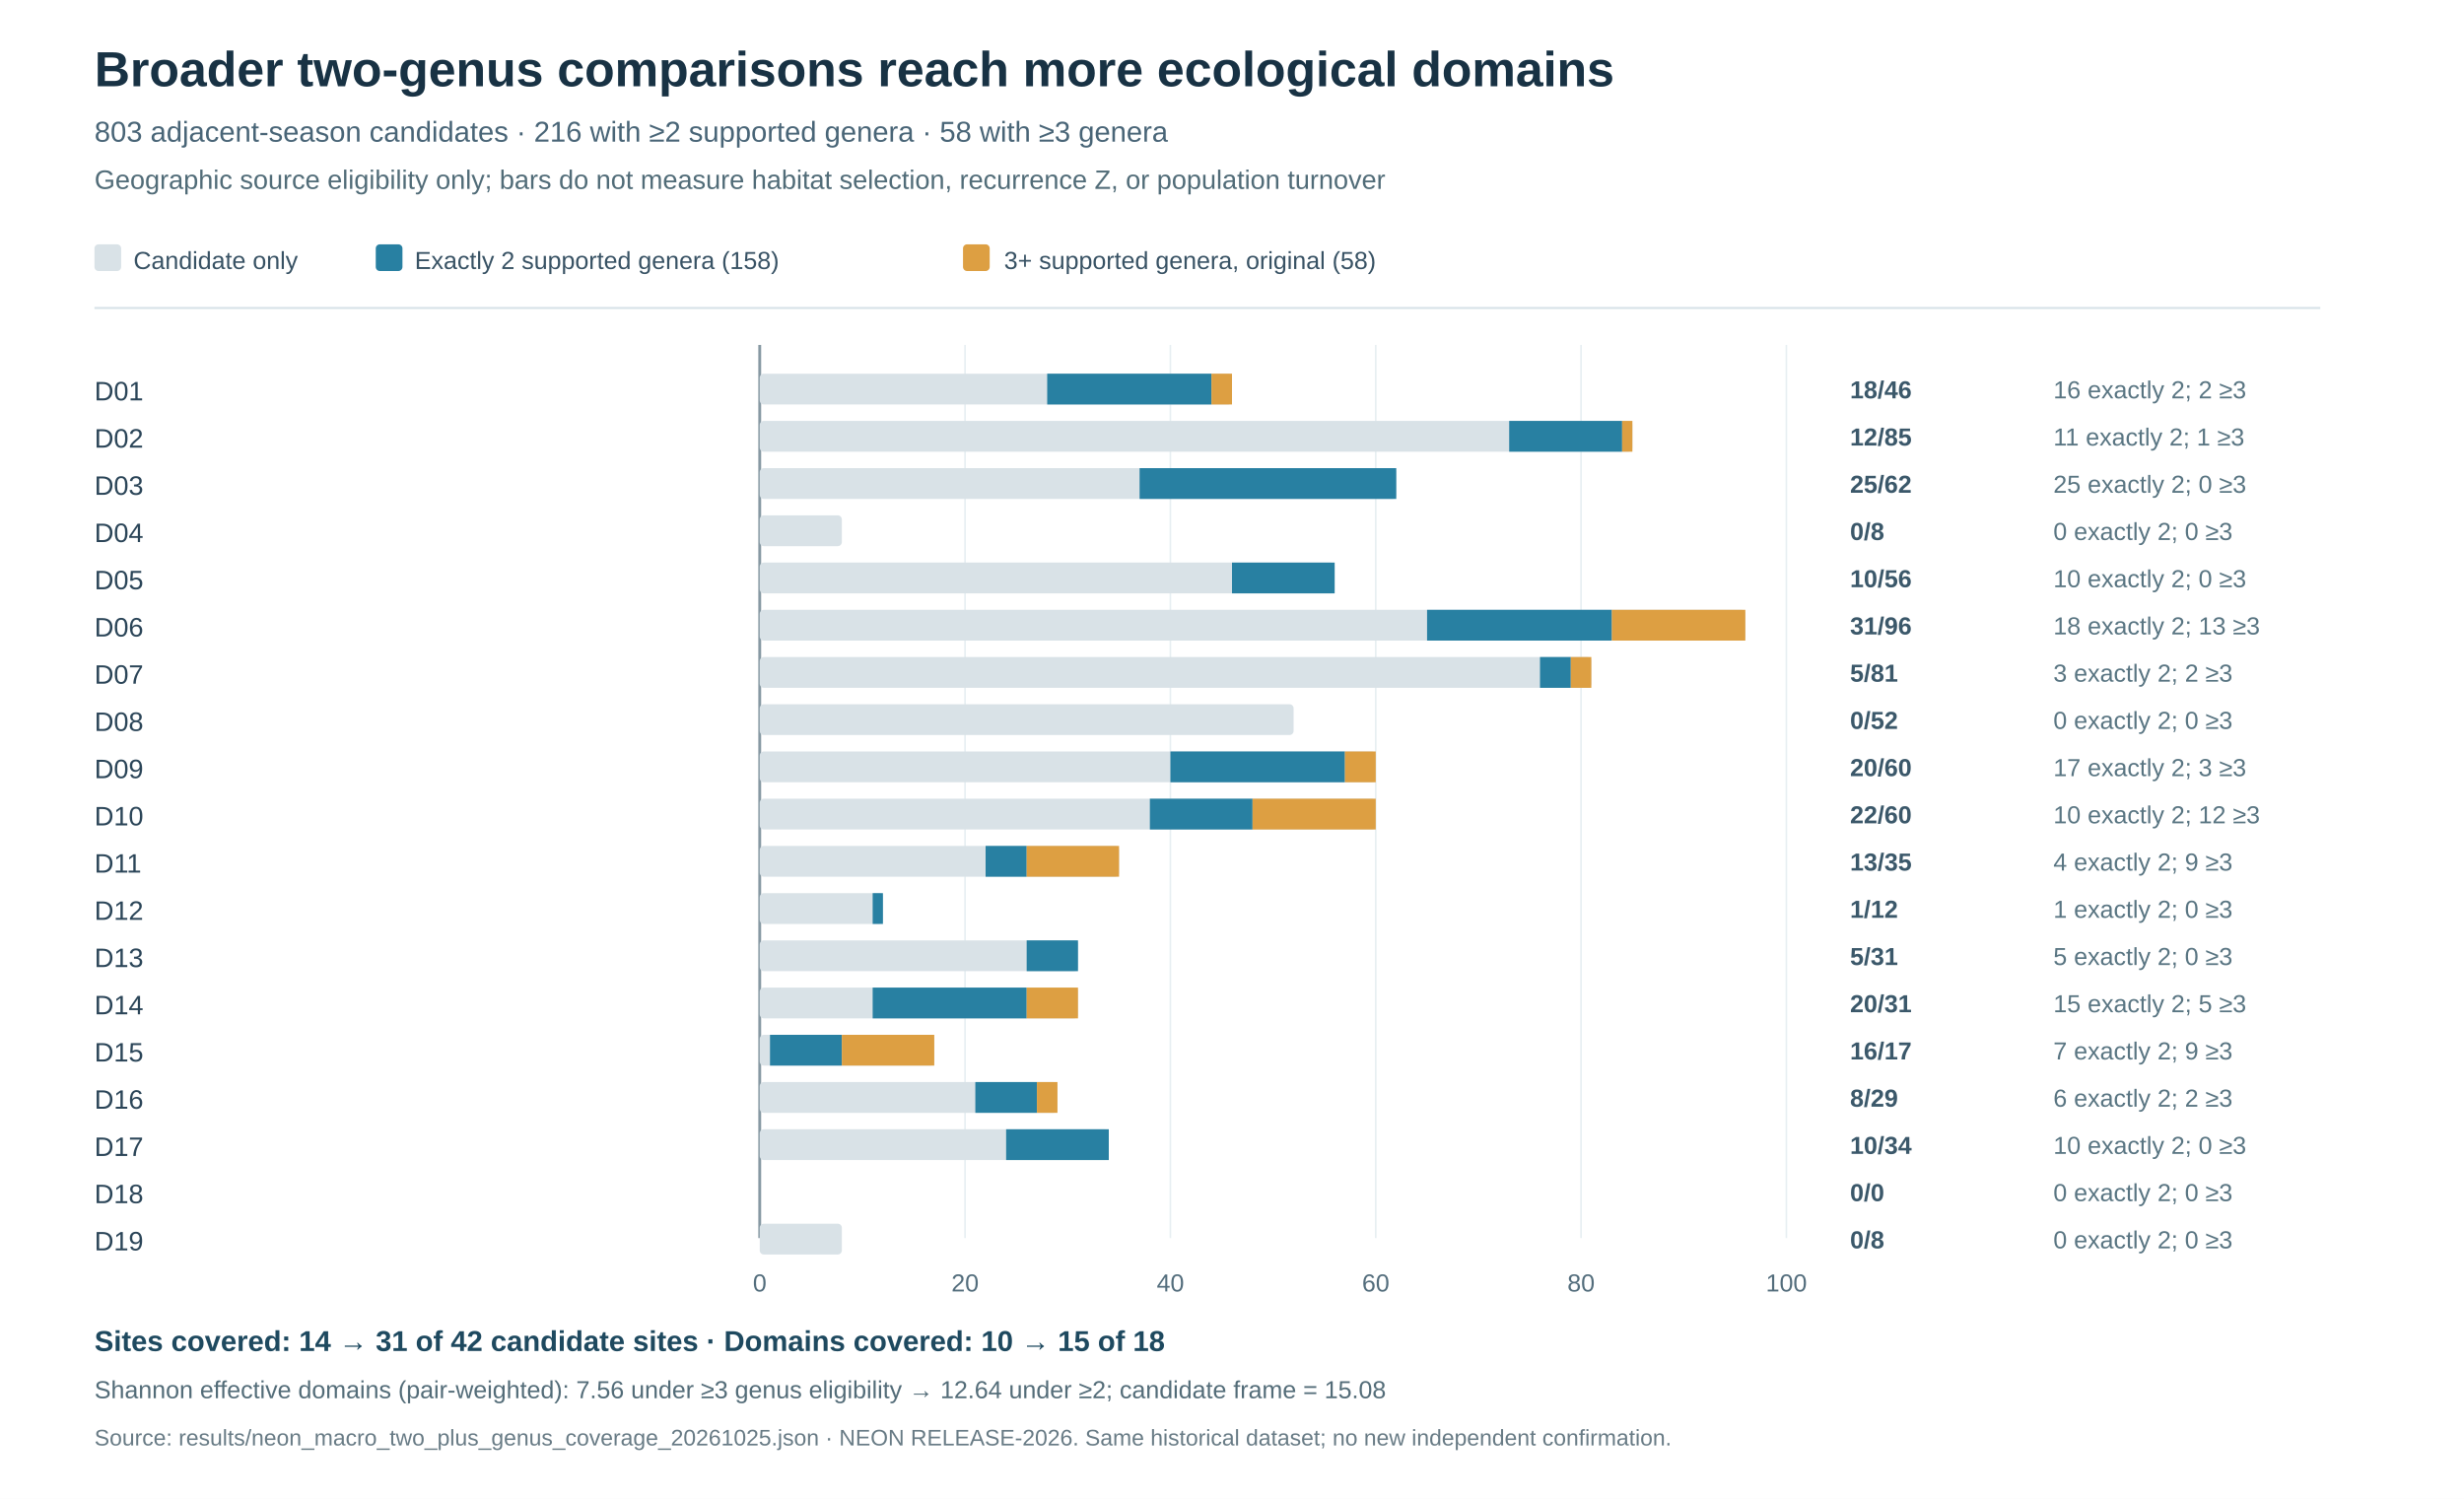
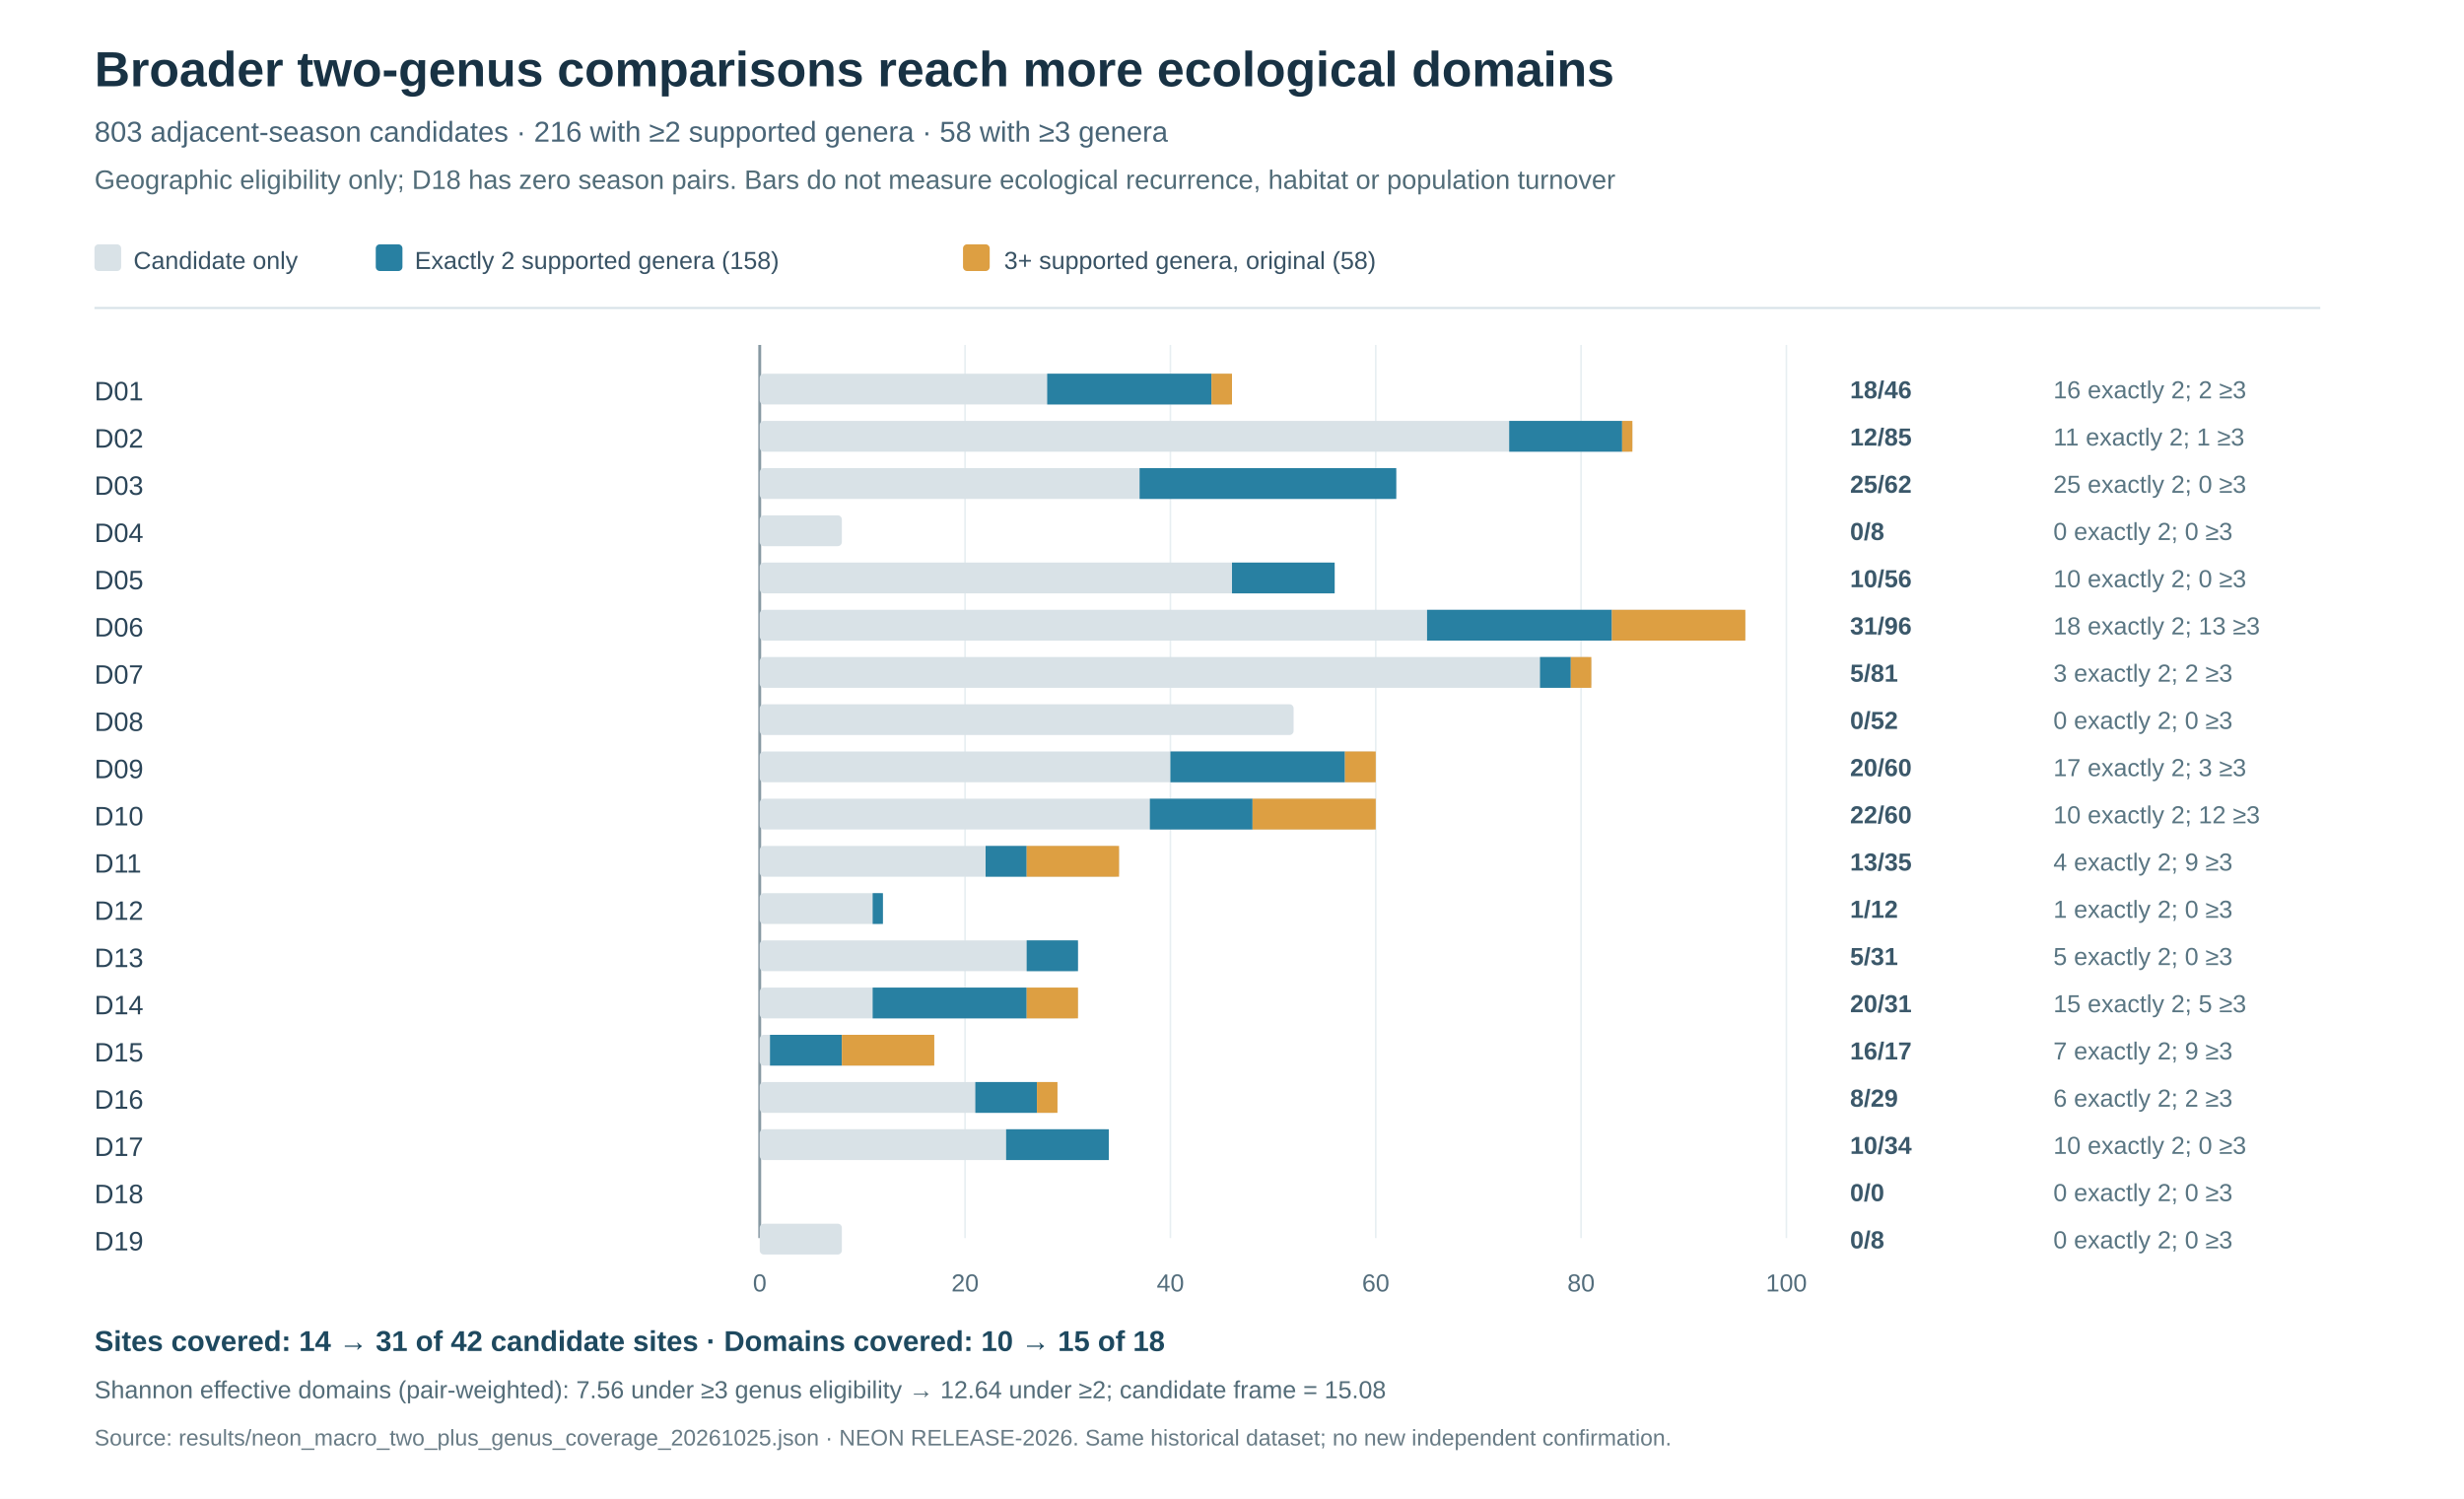
<svg xmlns="http://www.w3.org/2000/svg" width="1200" height="730" viewBox="0 0 1200 730" role="img" aria-labelledby="title desc">
  <rect width="1200" height="730" fill="white" />
  <text x="46" y="42" font-family="Arial" font-size="24" font-weight="bold" fill="#183244">Broader two-genus comparisons reach more ecological domains</text>
  <text x="46" y="69" font-family="Arial" font-size="14" fill="#496577">803 adjacent-season candidates · 216 with ≥2 supported genera · 58 with ≥3 genera</text>
-   <text x="46" y="92" font-family="Arial" font-size="13" fill="#516c78">Geographic source eligibility only; bars do not measure habitat selection, recurrence Z, or population turnover</text>
+   <text x="46" y="92" font-family="Arial" font-size="13" fill="#516c78">Geographic eligibility only; D18 has zero season pairs. Bars do not measure ecological recurrence, habitat or population turnover</text>
  <rect x="46" y="119" width="13" height="13" rx="2" fill="#d9e2e7" />
  <text x="65" y="131" font-family="Arial" font-size="12" fill="#385264">Candidate only</text>
  <rect x="183" y="119" width="13" height="13" rx="2" fill="#2880a2" />
  <text x="202" y="131" font-family="Arial" font-size="12" fill="#385264">Exactly 2 supported genera (158)</text>
  <rect x="469" y="119" width="13" height="13" rx="2" fill="#dd9f42" />
  <text x="489" y="131" font-family="Arial" font-size="12" fill="#385264">3+ supported genera, original (58)</text>
  <line x1="46" y1="150" x2="1130" y2="150" stroke="#d7e2e8" />
  <line x1="370.0" y1="168" x2="370.0" y2="603" stroke="#8799a3" stroke-width="1.4" />
  <text x="370.0" y="629" font-family="Arial" font-size="12" text-anchor="middle" fill="#536d7c">0</text>
  <line x1="470.0" y1="168" x2="470.0" y2="603" stroke="#e7eff2" stroke-width="0.8" />
  <text x="470.0" y="629" font-family="Arial" font-size="12" text-anchor="middle" fill="#536d7c">20</text>
  <line x1="570.0" y1="168" x2="570.0" y2="603" stroke="#e7eff2" stroke-width="0.8" />
  <text x="570.0" y="629" font-family="Arial" font-size="12" text-anchor="middle" fill="#536d7c">40</text>
  <line x1="670.0" y1="168" x2="670.0" y2="603" stroke="#e7eff2" stroke-width="0.8" />
  <text x="670.0" y="629" font-family="Arial" font-size="12" text-anchor="middle" fill="#536d7c">60</text>
  <line x1="770.0" y1="168" x2="770.0" y2="603" stroke="#e7eff2" stroke-width="0.8" />
  <text x="770.0" y="629" font-family="Arial" font-size="12" text-anchor="middle" fill="#536d7c">80</text>
  <line x1="870.0" y1="168" x2="870.0" y2="603" stroke="#e7eff2" stroke-width="0.8" />
  <text x="870.0" y="629" font-family="Arial" font-size="12" text-anchor="middle" fill="#536d7c">100</text>
  <text x="46" y="195" font-family="Arial" font-size="13" fill="#2b4558">D01</text>
  <rect x="370" y="182" width="230.00" height="15" rx="2" fill="#d9e2e7" />
  <rect x="510.00" y="182" width="80.00" height="15" fill="#2880a2" />
  <rect x="590.00" y="182" width="10.00" height="15" fill="#dd9f42" />
  <text x="901" y="194" font-family="Arial" font-size="12" fill="#3b586a" font-weight="600">18/46</text>
  <text x="1000" y="194" font-family="Arial" font-size="12" fill="#597582">16 exactly 2; 2 ≥3</text>
  <text x="46" y="218" font-family="Arial" font-size="13" fill="#2b4558">D02</text>
  <rect x="370" y="205" width="425.00" height="15" rx="2" fill="#d9e2e7" />
  <rect x="735.00" y="205" width="55.00" height="15" fill="#2880a2" />
  <rect x="790.00" y="205" width="5.00" height="15" fill="#dd9f42" />
  <text x="901" y="217" font-family="Arial" font-size="12" fill="#3b586a" font-weight="600">12/85</text>
  <text x="1000" y="217" font-family="Arial" font-size="12" fill="#597582">11 exactly 2; 1 ≥3</text>
  <text x="46" y="241" font-family="Arial" font-size="13" fill="#2b4558">D03</text>
  <rect x="370" y="228" width="310.00" height="15" rx="2" fill="#d9e2e7" />
  <rect x="555.00" y="228" width="125.00" height="15" fill="#2880a2" />
  <text x="901" y="240" font-family="Arial" font-size="12" fill="#3b586a" font-weight="600">25/62</text>
  <text x="1000" y="240" font-family="Arial" font-size="12" fill="#597582">25 exactly 2; 0 ≥3</text>
  <text x="46" y="264" font-family="Arial" font-size="13" fill="#2b4558">D04</text>
  <rect x="370" y="251" width="40.00" height="15" rx="2" fill="#d9e2e7" />
  <text x="901" y="263" font-family="Arial" font-size="12" fill="#3b586a" font-weight="600">0/8</text>
  <text x="1000" y="263" font-family="Arial" font-size="12" fill="#597582">0 exactly 2; 0 ≥3</text>
  <text x="46" y="287" font-family="Arial" font-size="13" fill="#2b4558">D05</text>
  <rect x="370" y="274" width="280.00" height="15" rx="2" fill="#d9e2e7" />
  <rect x="600.00" y="274" width="50.00" height="15" fill="#2880a2" />
  <text x="901" y="286" font-family="Arial" font-size="12" fill="#3b586a" font-weight="600">10/56</text>
  <text x="1000" y="286" font-family="Arial" font-size="12" fill="#597582">10 exactly 2; 0 ≥3</text>
  <text x="46" y="310" font-family="Arial" font-size="13" fill="#2b4558">D06</text>
  <rect x="370" y="297" width="480.00" height="15" rx="2" fill="#d9e2e7" />
  <rect x="695.00" y="297" width="90.00" height="15" fill="#2880a2" />
  <rect x="785.00" y="297" width="65.00" height="15" fill="#dd9f42" />
  <text x="901" y="309" font-family="Arial" font-size="12" fill="#3b586a" font-weight="600">31/96</text>
  <text x="1000" y="309" font-family="Arial" font-size="12" fill="#597582">18 exactly 2; 13 ≥3</text>
  <text x="46" y="333" font-family="Arial" font-size="13" fill="#2b4558">D07</text>
  <rect x="370" y="320" width="405.00" height="15" rx="2" fill="#d9e2e7" />
  <rect x="750.00" y="320" width="15.00" height="15" fill="#2880a2" />
  <rect x="765.00" y="320" width="10.00" height="15" fill="#dd9f42" />
  <text x="901" y="332" font-family="Arial" font-size="12" fill="#3b586a" font-weight="600">5/81</text>
  <text x="1000" y="332" font-family="Arial" font-size="12" fill="#597582">3 exactly 2; 2 ≥3</text>
  <text x="46" y="356" font-family="Arial" font-size="13" fill="#2b4558">D08</text>
  <rect x="370" y="343" width="260.00" height="15" rx="2" fill="#d9e2e7" />
  <text x="901" y="355" font-family="Arial" font-size="12" fill="#3b586a" font-weight="600">0/52</text>
  <text x="1000" y="355" font-family="Arial" font-size="12" fill="#597582">0 exactly 2; 0 ≥3</text>
  <text x="46" y="379" font-family="Arial" font-size="13" fill="#2b4558">D09</text>
  <rect x="370" y="366" width="300.00" height="15" rx="2" fill="#d9e2e7" />
  <rect x="570.00" y="366" width="85.00" height="15" fill="#2880a2" />
  <rect x="655.00" y="366" width="15.00" height="15" fill="#dd9f42" />
  <text x="901" y="378" font-family="Arial" font-size="12" fill="#3b586a" font-weight="600">20/60</text>
  <text x="1000" y="378" font-family="Arial" font-size="12" fill="#597582">17 exactly 2; 3 ≥3</text>
  <text x="46" y="402" font-family="Arial" font-size="13" fill="#2b4558">D10</text>
  <rect x="370" y="389" width="300.00" height="15" rx="2" fill="#d9e2e7" />
  <rect x="560.00" y="389" width="50.00" height="15" fill="#2880a2" />
  <rect x="610.00" y="389" width="60.00" height="15" fill="#dd9f42" />
  <text x="901" y="401" font-family="Arial" font-size="12" fill="#3b586a" font-weight="600">22/60</text>
  <text x="1000" y="401" font-family="Arial" font-size="12" fill="#597582">10 exactly 2; 12 ≥3</text>
  <text x="46" y="425" font-family="Arial" font-size="13" fill="#2b4558">D11</text>
  <rect x="370" y="412" width="175.00" height="15" rx="2" fill="#d9e2e7" />
  <rect x="480.00" y="412" width="20.00" height="15" fill="#2880a2" />
  <rect x="500.00" y="412" width="45.00" height="15" fill="#dd9f42" />
  <text x="901" y="424" font-family="Arial" font-size="12" fill="#3b586a" font-weight="600">13/35</text>
  <text x="1000" y="424" font-family="Arial" font-size="12" fill="#597582">4 exactly 2; 9 ≥3</text>
  <text x="46" y="448" font-family="Arial" font-size="13" fill="#2b4558">D12</text>
  <rect x="370" y="435" width="60.00" height="15" rx="2" fill="#d9e2e7" />
  <rect x="425.00" y="435" width="5.00" height="15" fill="#2880a2" />
  <text x="901" y="447" font-family="Arial" font-size="12" fill="#3b586a" font-weight="600">1/12</text>
  <text x="1000" y="447" font-family="Arial" font-size="12" fill="#597582">1 exactly 2; 0 ≥3</text>
  <text x="46" y="471" font-family="Arial" font-size="13" fill="#2b4558">D13</text>
  <rect x="370" y="458" width="155.00" height="15" rx="2" fill="#d9e2e7" />
  <rect x="500.00" y="458" width="25.00" height="15" fill="#2880a2" />
  <text x="901" y="470" font-family="Arial" font-size="12" fill="#3b586a" font-weight="600">5/31</text>
  <text x="1000" y="470" font-family="Arial" font-size="12" fill="#597582">5 exactly 2; 0 ≥3</text>
  <text x="46" y="494" font-family="Arial" font-size="13" fill="#2b4558">D14</text>
  <rect x="370" y="481" width="155.00" height="15" rx="2" fill="#d9e2e7" />
  <rect x="425.00" y="481" width="75.00" height="15" fill="#2880a2" />
  <rect x="500.00" y="481" width="25.00" height="15" fill="#dd9f42" />
  <text x="901" y="493" font-family="Arial" font-size="12" fill="#3b586a" font-weight="600">20/31</text>
  <text x="1000" y="493" font-family="Arial" font-size="12" fill="#597582">15 exactly 2; 5 ≥3</text>
  <text x="46" y="517" font-family="Arial" font-size="13" fill="#2b4558">D15</text>
  <rect x="370" y="504" width="85.00" height="15" rx="2" fill="#d9e2e7" />
  <rect x="375.00" y="504" width="35.00" height="15" fill="#2880a2" />
  <rect x="410.00" y="504" width="45.00" height="15" fill="#dd9f42" />
  <text x="901" y="516" font-family="Arial" font-size="12" fill="#3b586a" font-weight="600">16/17</text>
  <text x="1000" y="516" font-family="Arial" font-size="12" fill="#597582">7 exactly 2; 9 ≥3</text>
  <text x="46" y="540" font-family="Arial" font-size="13" fill="#2b4558">D16</text>
  <rect x="370" y="527" width="145.00" height="15" rx="2" fill="#d9e2e7" />
  <rect x="475.00" y="527" width="30.00" height="15" fill="#2880a2" />
  <rect x="505.00" y="527" width="10.00" height="15" fill="#dd9f42" />
  <text x="901" y="539" font-family="Arial" font-size="12" fill="#3b586a" font-weight="600">8/29</text>
  <text x="1000" y="539" font-family="Arial" font-size="12" fill="#597582">6 exactly 2; 2 ≥3</text>
  <text x="46" y="563" font-family="Arial" font-size="13" fill="#2b4558">D17</text>
  <rect x="370" y="550" width="170.00" height="15" rx="2" fill="#d9e2e7" />
  <rect x="490.00" y="550" width="50.00" height="15" fill="#2880a2" />
  <text x="901" y="562" font-family="Arial" font-size="12" fill="#3b586a" font-weight="600">10/34</text>
  <text x="1000" y="562" font-family="Arial" font-size="12" fill="#597582">10 exactly 2; 0 ≥3</text>
  <text x="46" y="586" font-family="Arial" font-size="13" fill="#2b4558">D18</text>
  <rect x="370" y="573" width="0.00" height="15" rx="2" fill="#d9e2e7" />
  <text x="901" y="585" font-family="Arial" font-size="12" fill="#3b586a" font-weight="600">0/0</text>
  <text x="1000" y="585" font-family="Arial" font-size="12" fill="#597582">0 exactly 2; 0 ≥3</text>
  <text x="46" y="609" font-family="Arial" font-size="13" fill="#2b4558">D19</text>
  <rect x="370" y="596" width="40.00" height="15" rx="2" fill="#d9e2e7" />
  <text x="901" y="608" font-family="Arial" font-size="12" fill="#3b586a" font-weight="600">0/8</text>
  <text x="1000" y="608" font-family="Arial" font-size="12" fill="#597582">0 exactly 2; 0 ≥3</text>
  <text x="46" y="658" font-family="Arial" font-size="14" font-weight="600" fill="#1e495f">Sites covered: 14 → 31 of 42 candidate sites   ·   Domains covered: 10 → 15 of 18</text>
  <text x="46" y="681" font-family="Arial" font-size="12" fill="#536c78">Shannon effective domains (pair-weighted): 7.56 under ≥3 genus eligibility → 12.64 under ≥2; candidate frame = 15.08</text>
  <text x="46" y="704" font-family="Arial" font-size="11" fill="#687b85">Source: results/neon_macro_two_plus_genus_coverage_20261025.json · NEON RELEASE-2026. Same historical dataset; no new independent confirmation.</text>
</svg>
